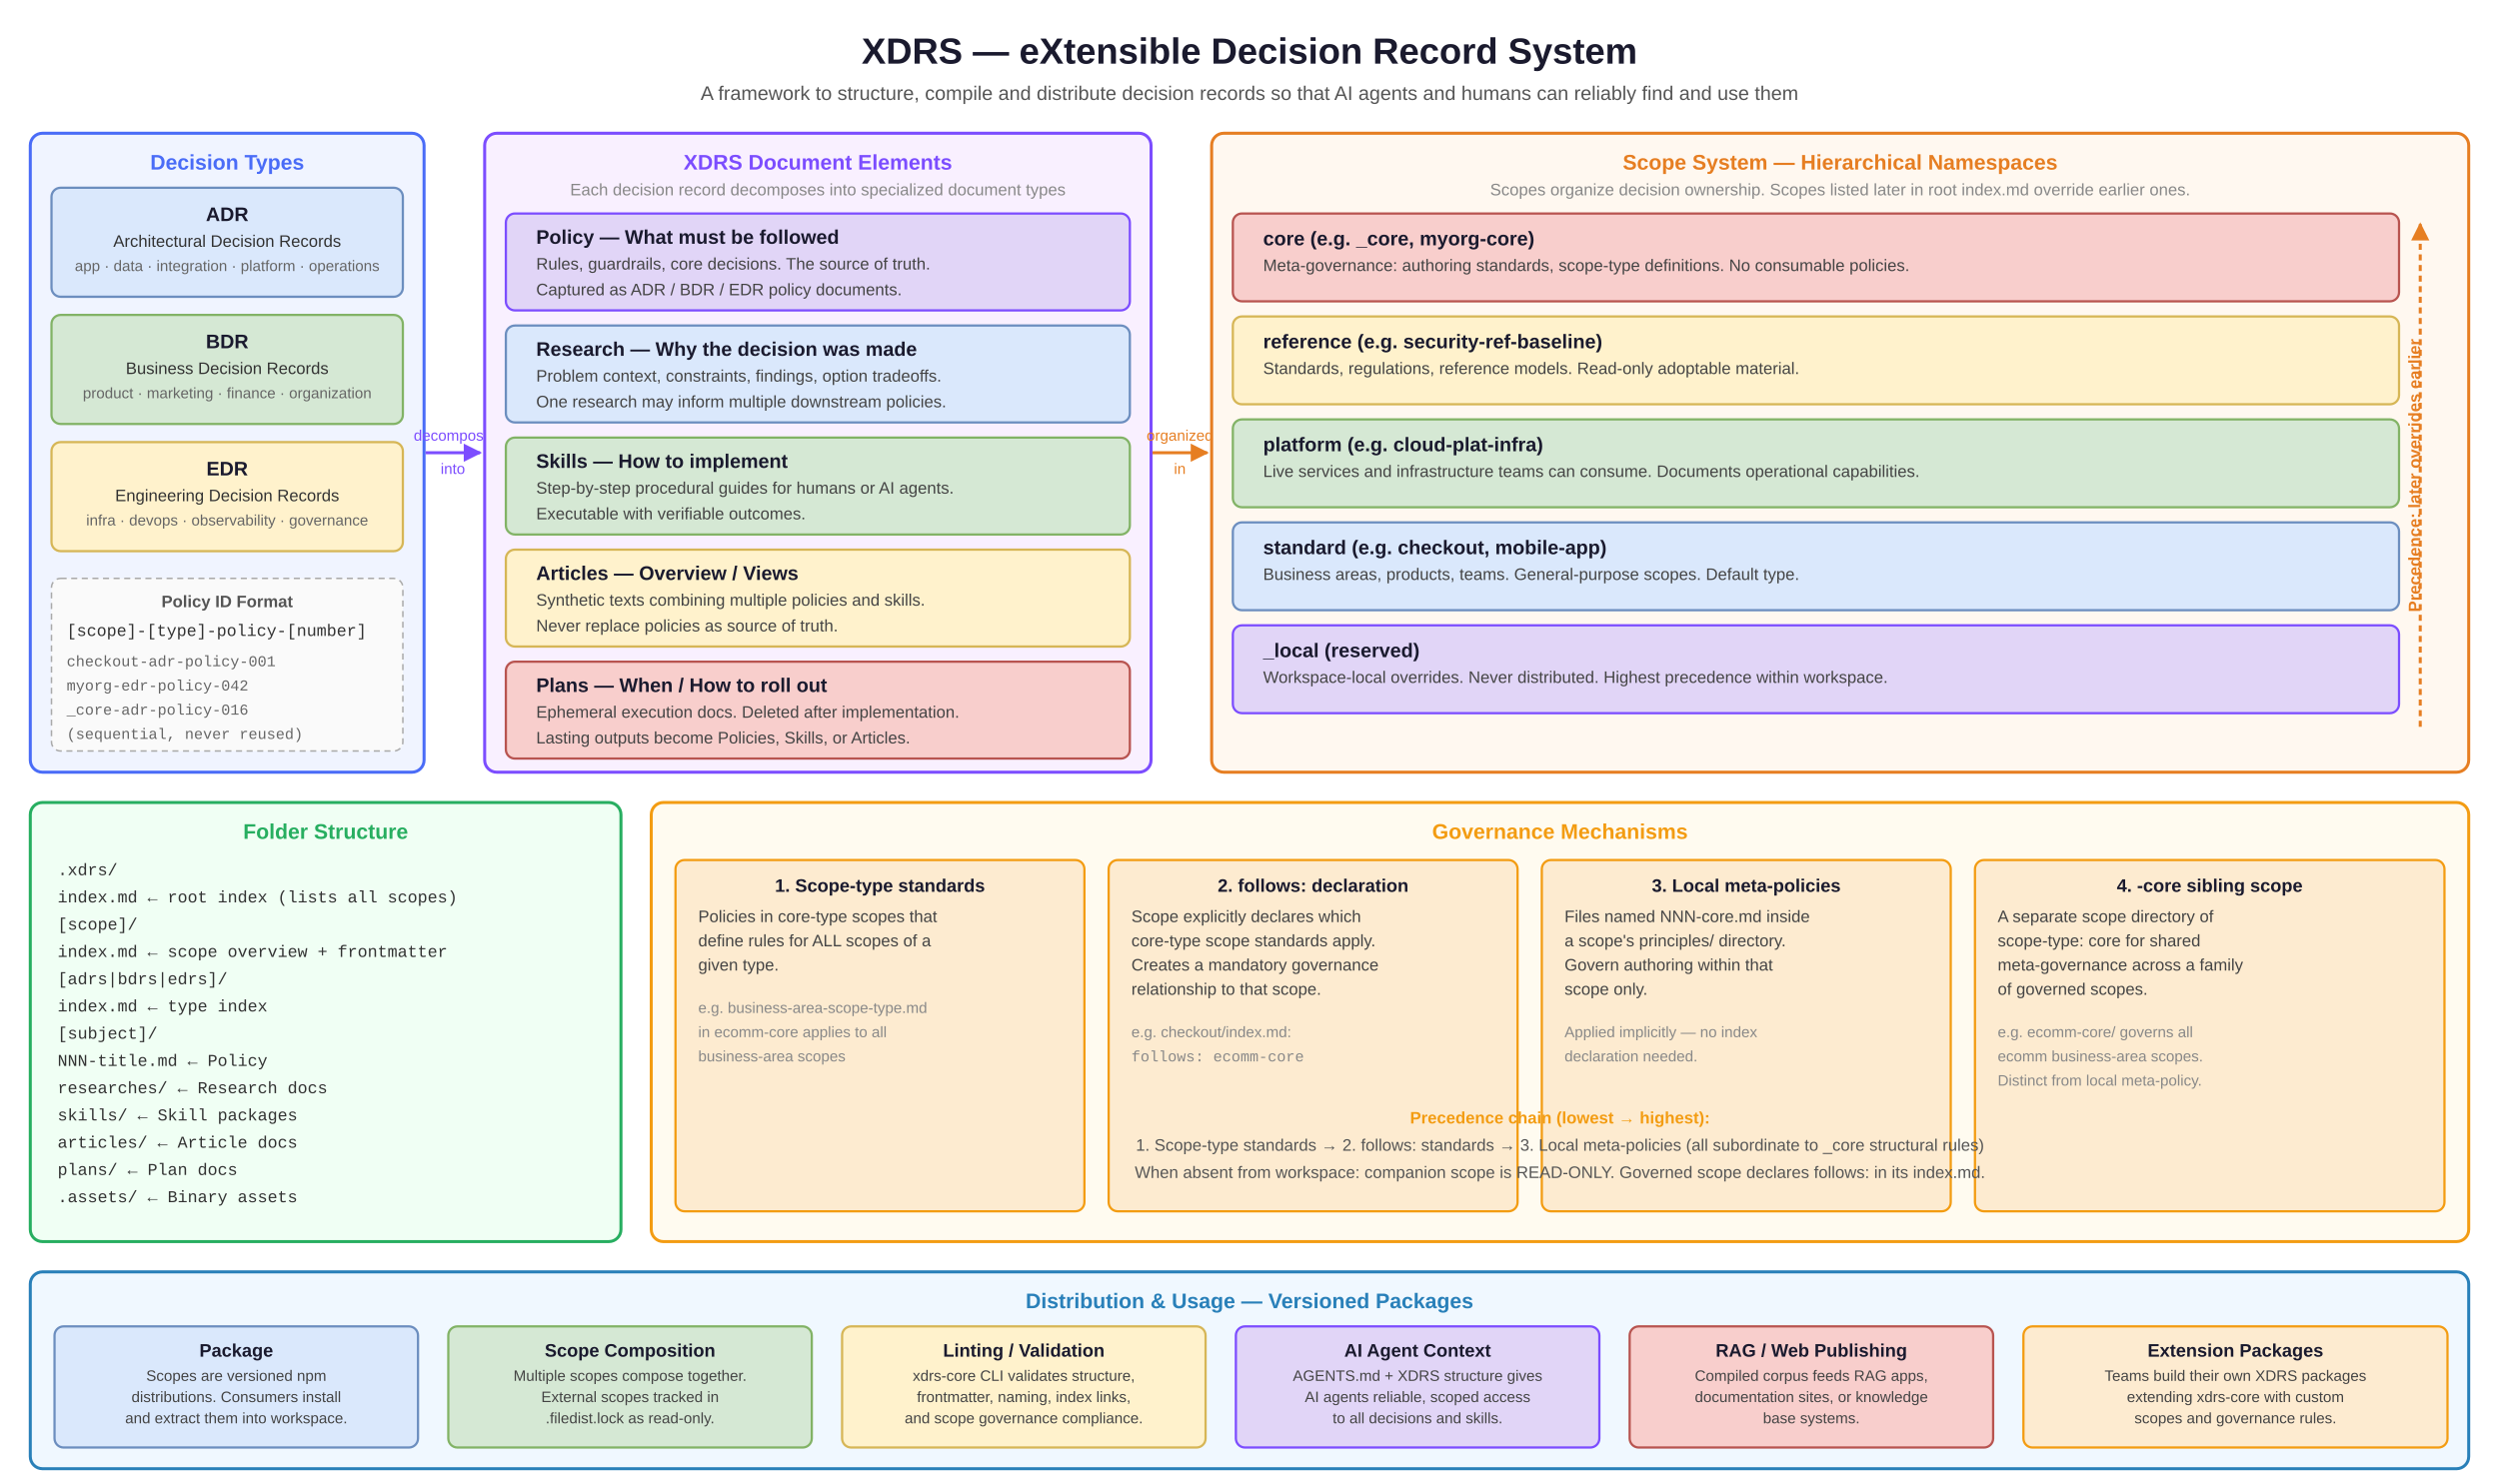
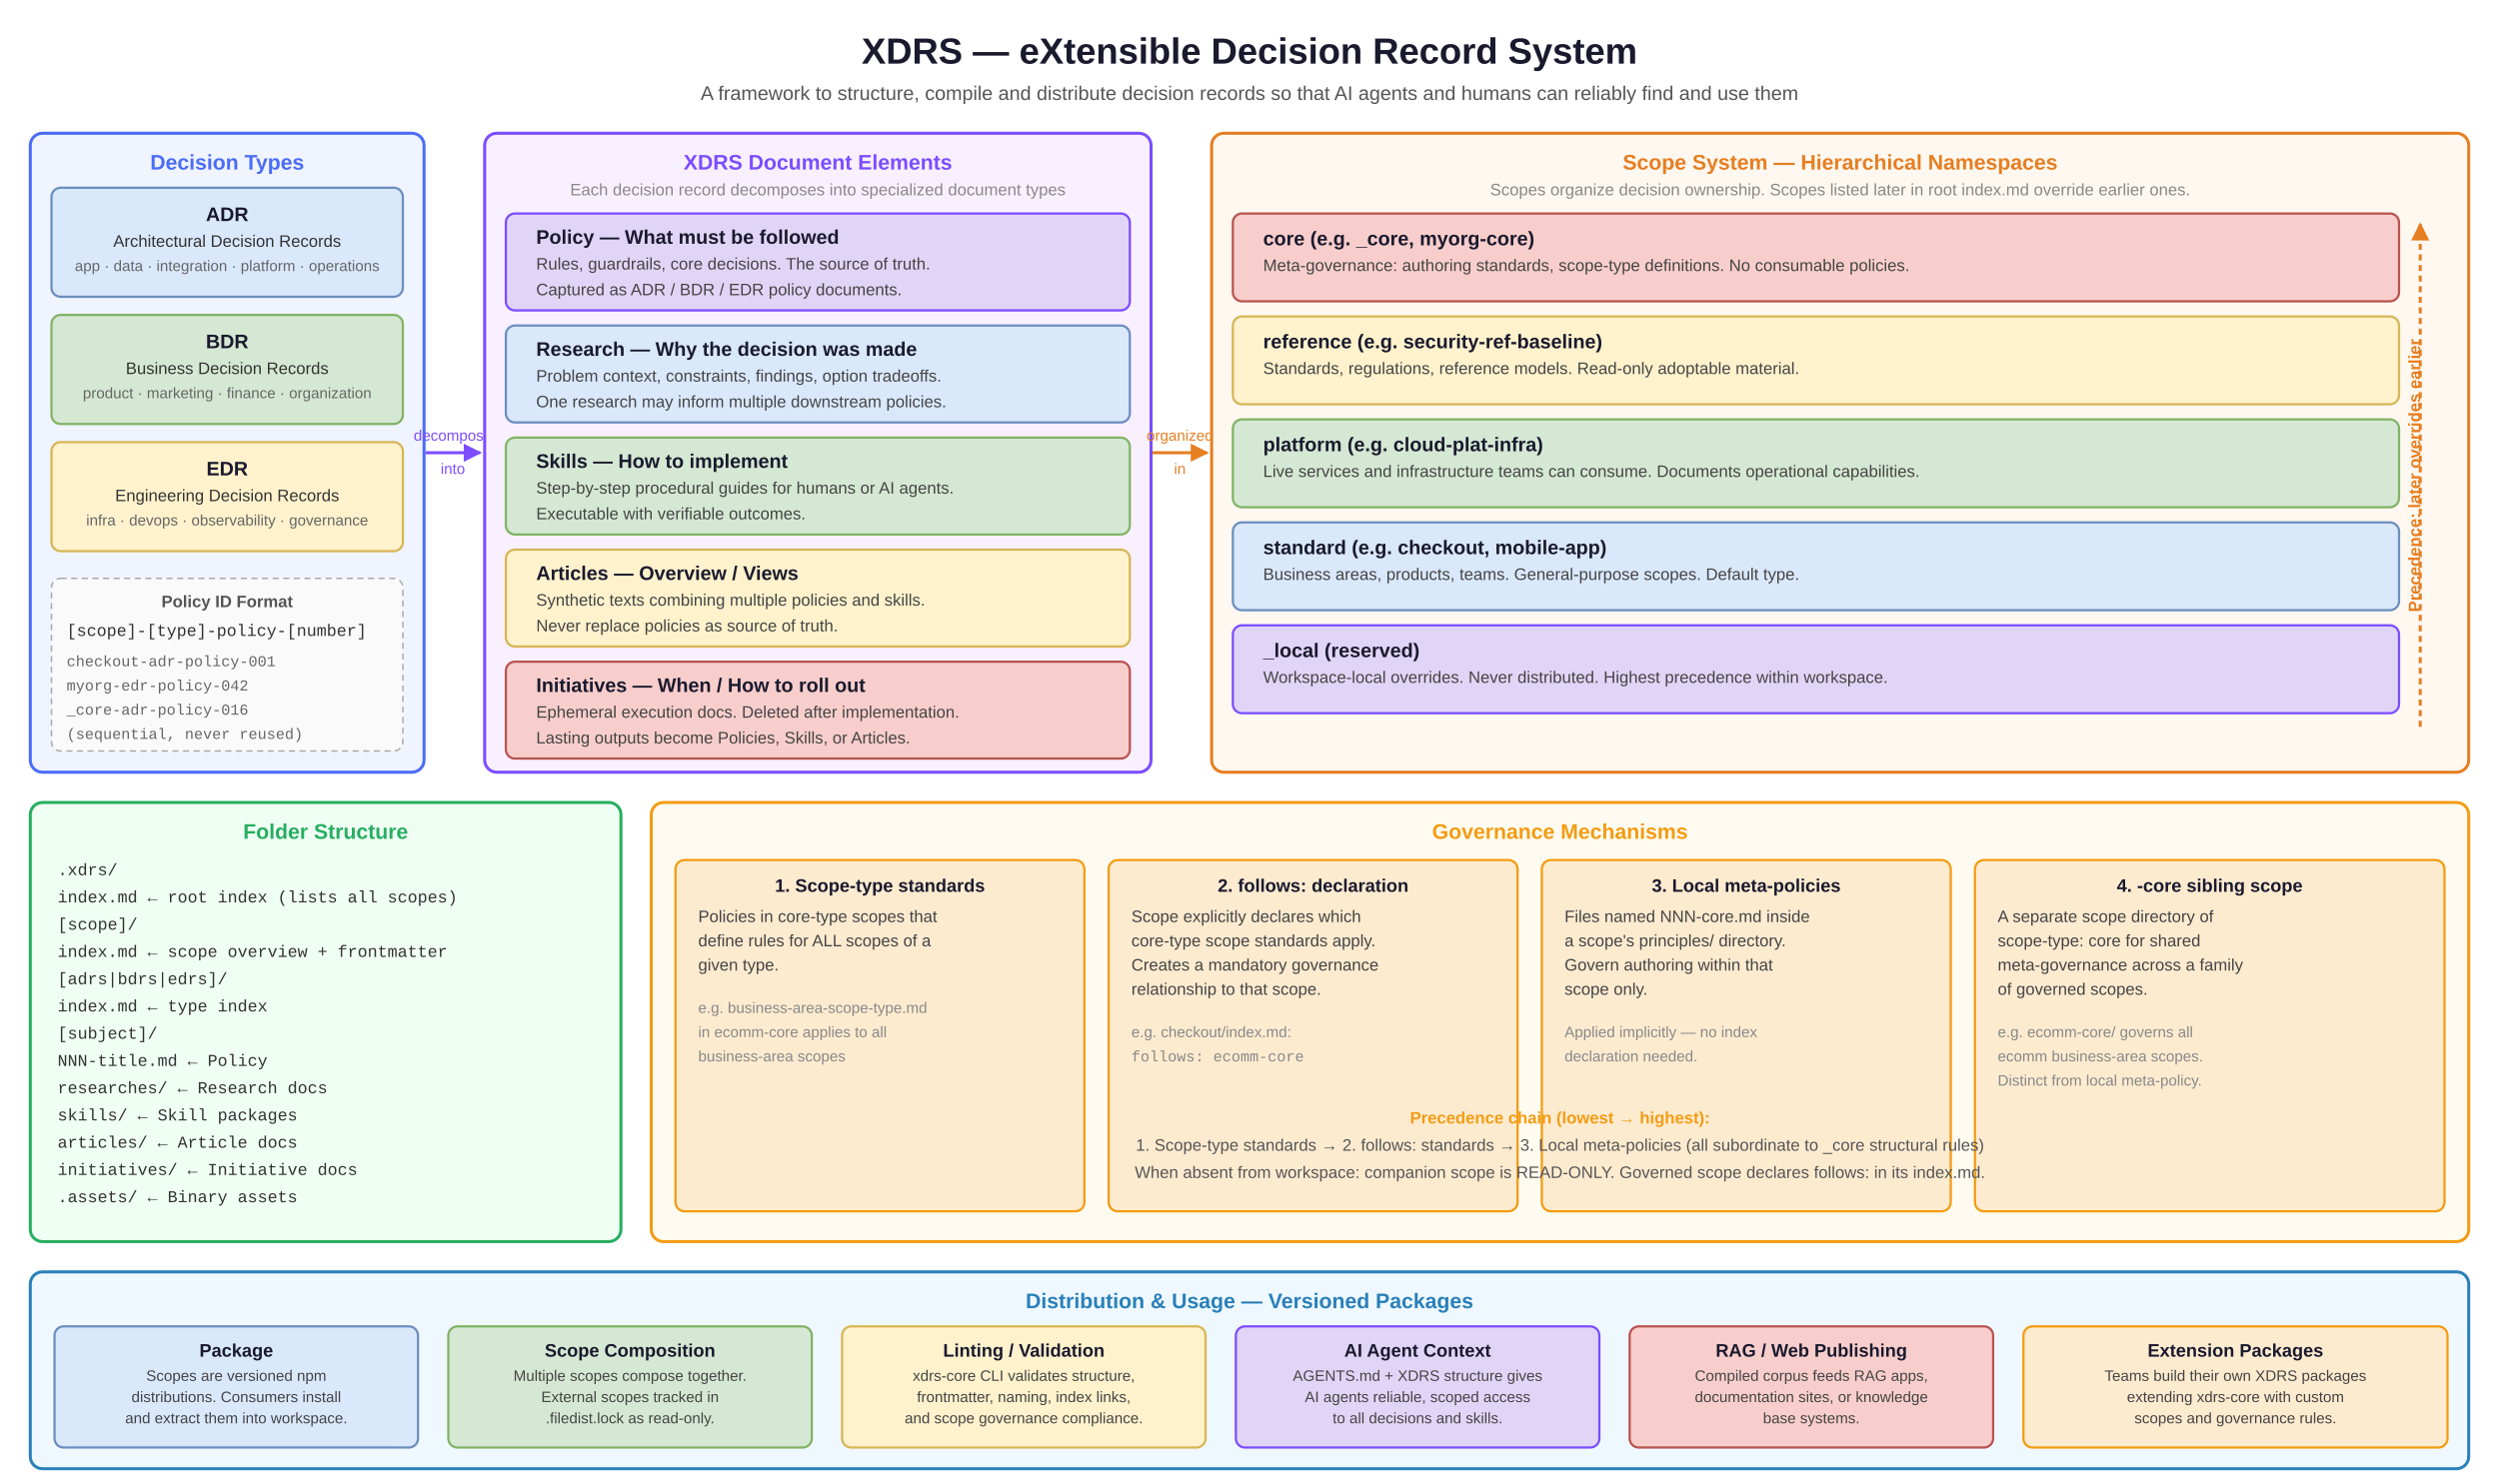
<svg xmlns="http://www.w3.org/2000/svg" version="1.1" width="1650" height="980" viewBox="0 0 1650 980" style="background-color:#ffffff;">
  <defs>
    <marker id="arr-p" viewBox="0 0 10 10" refX="9" refY="5" markerWidth="6" markerHeight="6" orient="auto">
      <path d="M 0 0 L 10 5 L 0 10 z" fill="#7c4dff" />
    </marker>
    <marker id="arr-o" viewBox="0 0 10 10" refX="9" refY="5" markerWidth="6" markerHeight="6" orient="auto">
      <path d="M 0 0 L 10 5 L 0 10 z" fill="#e67e22" />
    </marker>
  </defs>
  <text x="825" y="42" text-anchor="middle" font-family="Arial,Helvetica,sans-serif" font-size="24" font-weight="bold" fill="#1a1a2e">XDRS — eXtensible Decision Record System</text>
  <text x="825" y="66" text-anchor="middle" font-family="Arial,Helvetica,sans-serif" font-size="13" fill="#555">A framework to structure, compile and distribute decision records so that AI agents and humans can reliably find and use them</text>
  <rect x="20" y="88" width="260" height="422" rx="8" fill="#f0f4ff" stroke="#4a6cf7" stroke-width="2" />
  <text x="150" y="112" text-anchor="middle" font-family="Arial,Helvetica,sans-serif" font-size="14" font-weight="bold" fill="#4a6cf7">Decision Types</text>
  <rect x="34" y="124" width="232" height="72" rx="6" fill="#dae8fc" stroke="#6c8ebf" stroke-width="1.5" />
  <text x="150" y="146" text-anchor="middle" font-family="Arial,Helvetica,sans-serif" font-size="13" font-weight="bold" fill="#1a1a2e">ADR</text>
  <text x="150" y="163" text-anchor="middle" font-family="Arial,Helvetica,sans-serif" font-size="11" fill="#333">Architectural Decision Records</text>
  <text x="150" y="179" text-anchor="middle" font-family="Arial,Helvetica,sans-serif" font-size="10" fill="#666">app · data · integration · platform · operations</text>
  <rect x="34" y="208" width="232" height="72" rx="6" fill="#d5e8d4" stroke="#82b366" stroke-width="1.5" />
  <text x="150" y="230" text-anchor="middle" font-family="Arial,Helvetica,sans-serif" font-size="13" font-weight="bold" fill="#1a1a2e">BDR</text>
  <text x="150" y="247" text-anchor="middle" font-family="Arial,Helvetica,sans-serif" font-size="11" fill="#333">Business Decision Records</text>
  <text x="150" y="263" text-anchor="middle" font-family="Arial,Helvetica,sans-serif" font-size="10" fill="#666">product · marketing · finance · organization</text>
  <rect x="34" y="292" width="232" height="72" rx="6" fill="#fff2cc" stroke="#d6b656" stroke-width="1.5" />
  <text x="150" y="314" text-anchor="middle" font-family="Arial,Helvetica,sans-serif" font-size="13" font-weight="bold" fill="#1a1a2e">EDR</text>
  <text x="150" y="331" text-anchor="middle" font-family="Arial,Helvetica,sans-serif" font-size="11" fill="#333">Engineering Decision Records</text>
  <text x="150" y="347" text-anchor="middle" font-family="Arial,Helvetica,sans-serif" font-size="10" fill="#666">infra · devops · observability · governance</text>
  <rect x="34" y="382" width="232" height="114" rx="6" fill="#fafafa" stroke="#aaa" stroke-width="1" stroke-dasharray="4,3" />
  <text x="150" y="401" text-anchor="middle" font-family="Arial,Helvetica,sans-serif" font-size="11" font-weight="bold" fill="#555">Policy ID Format</text>
  <text x="44" y="420" font-family="Courier New,monospace" font-size="11" fill="#333">[scope]-[type]-policy-[number]</text>
  <text x="44" y="440" font-family="Courier New,monospace" font-size="10" fill="#666">checkout-adr-policy-001</text>
  <text x="44" y="456" font-family="Courier New,monospace" font-size="10" fill="#666">myorg-edr-policy-042</text>
  <text x="44" y="472" font-family="Courier New,monospace" font-size="10" fill="#666">_core-adr-policy-016</text>
  <text x="44" y="488" font-family="Courier New,monospace" font-size="10" fill="#666">        (sequential, never reused)</text>
  <line x1="281" y1="299" x2="317" y2="299" stroke="#7c4dff" stroke-width="2" marker-end="url(#arr-p)" />
  <text x="299" y="291" text-anchor="middle" font-family="Arial,Helvetica,sans-serif" font-size="10" fill="#7c4dff">decompose</text>
  <text x="299" y="313" text-anchor="middle" font-family="Arial,Helvetica,sans-serif" font-size="10" fill="#7c4dff">into</text>
  <rect x="320" y="88" width="440" height="422" rx="8" fill="#f9f0ff" stroke="#7c4dff" stroke-width="2" />
  <text x="540" y="112" text-anchor="middle" font-family="Arial,Helvetica,sans-serif" font-size="14" font-weight="bold" fill="#7c4dff">XDRS Document Elements</text>
  <text x="540" y="129" text-anchor="middle" font-family="Arial,Helvetica,sans-serif" font-size="11" fill="#888">Each decision record decomposes into specialized document types</text>
  <rect x="334" y="141" width="412" height="64" rx="6" fill="#e1d5f7" stroke="#7c4dff" stroke-width="1.5" />
  <text x="354" y="161" font-family="Arial,Helvetica,sans-serif" font-size="13" font-weight="bold" fill="#1a1a2e">Policy — What must be followed</text>
  <text x="354" y="178" font-family="Arial,Helvetica,sans-serif" font-size="11" fill="#444">Rules, guardrails, core decisions. The source of truth.</text>
  <text x="354" y="195" font-family="Arial,Helvetica,sans-serif" font-size="11" fill="#444">Captured as ADR / BDR / EDR policy documents.</text>
  <rect x="334" y="215" width="412" height="64" rx="6" fill="#dae8fc" stroke="#6c8ebf" stroke-width="1.5" />
  <text x="354" y="235" font-family="Arial,Helvetica,sans-serif" font-size="13" font-weight="bold" fill="#1a1a2e">Research — Why the decision was made</text>
  <text x="354" y="252" font-family="Arial,Helvetica,sans-serif" font-size="11" fill="#444">Problem context, constraints, findings, option tradeoffs.</text>
  <text x="354" y="269" font-family="Arial,Helvetica,sans-serif" font-size="11" fill="#444">One research may inform multiple downstream policies.</text>
  <rect x="334" y="289" width="412" height="64" rx="6" fill="#d5e8d4" stroke="#82b366" stroke-width="1.5" />
  <text x="354" y="309" font-family="Arial,Helvetica,sans-serif" font-size="13" font-weight="bold" fill="#1a1a2e">Skills — How to implement</text>
  <text x="354" y="326" font-family="Arial,Helvetica,sans-serif" font-size="11" fill="#444">Step-by-step procedural guides for humans or AI agents.</text>
  <text x="354" y="343" font-family="Arial,Helvetica,sans-serif" font-size="11" fill="#444">Executable with verifiable outcomes.</text>
  <rect x="334" y="363" width="412" height="64" rx="6" fill="#fff2cc" stroke="#d6b656" stroke-width="1.5" />
  <text x="354" y="383" font-family="Arial,Helvetica,sans-serif" font-size="13" font-weight="bold" fill="#1a1a2e">Articles — Overview / Views</text>
  <text x="354" y="400" font-family="Arial,Helvetica,sans-serif" font-size="11" fill="#444">Synthetic texts combining multiple policies and skills.</text>
  <text x="354" y="417" font-family="Arial,Helvetica,sans-serif" font-size="11" fill="#444">Never replace policies as source of truth.</text>
  <rect x="334" y="437" width="412" height="64" rx="6" fill="#f8cecc" stroke="#b85450" stroke-width="1.5" />
-   <text x="354" y="457" font-family="Arial,Helvetica,sans-serif" font-size="13" font-weight="bold" fill="#1a1a2e">Plans — When / How to roll out</text>
+   <text x="354" y="457" font-family="Arial,Helvetica,sans-serif" font-size="13" font-weight="bold" fill="#1a1a2e">Initiatives — When / How to roll out</text>
  <text x="354" y="474" font-family="Arial,Helvetica,sans-serif" font-size="11" fill="#444">Ephemeral execution docs. Deleted after implementation.</text>
  <text x="354" y="491" font-family="Arial,Helvetica,sans-serif" font-size="11" fill="#444">Lasting outputs become Policies, Skills, or Articles.</text>
  <line x1="761" y1="299" x2="797" y2="299" stroke="#e67e22" stroke-width="2" marker-end="url(#arr-o)" />
  <text x="779" y="291" text-anchor="middle" font-family="Arial,Helvetica,sans-serif" font-size="10" fill="#e67e22">organized</text>
  <text x="779" y="313" text-anchor="middle" font-family="Arial,Helvetica,sans-serif" font-size="10" fill="#e67e22">in</text>
  <rect x="800" y="88" width="830" height="422" rx="8" fill="#fff8f0" stroke="#e67e22" stroke-width="2" />
  <text x="1215" y="112" text-anchor="middle" font-family="Arial,Helvetica,sans-serif" font-size="14" font-weight="bold" fill="#e67e22">Scope System — Hierarchical Namespaces</text>
  <text x="1215" y="129" text-anchor="middle" font-family="Arial,Helvetica,sans-serif" font-size="11" fill="#888">Scopes organize decision ownership. Scopes listed later in root index.md override earlier ones.</text>
  <line x1="1598" y1="480" x2="1598" y2="148" stroke="#e67e22" stroke-width="2" stroke-dasharray="4,3" marker-end="url(#arr-o)" />
  <text x="1598" y="314" text-anchor="middle" transform="rotate(-90,1598,314)" font-family="Arial,Helvetica,sans-serif" font-size="11" font-weight="bold" fill="#e67e22">Precedence: later overrides earlier</text>
  <rect x="814" y="141" width="770" height="58" rx="6" fill="#f8cecc" stroke="#b85450" stroke-width="1.5" />
  <text x="834" y="162" font-family="Arial,Helvetica,sans-serif" font-size="13" font-weight="bold" fill="#1a1a2e">core   (e.g. _core, myorg-core)</text>
  <text x="834" y="179" font-family="Arial,Helvetica,sans-serif" font-size="11" fill="#444">Meta-governance: authoring standards, scope-type definitions. No consumable policies.</text>
  <rect x="814" y="209" width="770" height="58" rx="6" fill="#fff2cc" stroke="#d6b656" stroke-width="1.5" />
  <text x="834" y="230" font-family="Arial,Helvetica,sans-serif" font-size="13" font-weight="bold" fill="#1a1a2e">reference   (e.g. security-ref-baseline)</text>
  <text x="834" y="247" font-family="Arial,Helvetica,sans-serif" font-size="11" fill="#444">Standards, regulations, reference models. Read-only adoptable material.</text>
  <rect x="814" y="277" width="770" height="58" rx="6" fill="#d5e8d4" stroke="#82b366" stroke-width="1.5" />
  <text x="834" y="298" font-family="Arial,Helvetica,sans-serif" font-size="13" font-weight="bold" fill="#1a1a2e">platform   (e.g. cloud-plat-infra)</text>
  <text x="834" y="315" font-family="Arial,Helvetica,sans-serif" font-size="11" fill="#444">Live services and infrastructure teams can consume. Documents operational capabilities.</text>
  <rect x="814" y="345" width="770" height="58" rx="6" fill="#dae8fc" stroke="#6c8ebf" stroke-width="1.5" />
  <text x="834" y="366" font-family="Arial,Helvetica,sans-serif" font-size="13" font-weight="bold" fill="#1a1a2e">standard   (e.g. checkout, mobile-app)</text>
  <text x="834" y="383" font-family="Arial,Helvetica,sans-serif" font-size="11" fill="#444">Business areas, products, teams. General-purpose scopes. Default type.</text>
  <rect x="814" y="413" width="770" height="58" rx="6" fill="#e1d5f7" stroke="#7c4dff" stroke-width="1.5" />
  <text x="834" y="434" font-family="Arial,Helvetica,sans-serif" font-size="13" font-weight="bold" fill="#1a1a2e">_local   (reserved)</text>
  <text x="834" y="451" font-family="Arial,Helvetica,sans-serif" font-size="11" fill="#444">Workspace-local overrides. Never distributed. Highest precedence within workspace.</text>
  <rect x="20" y="530" width="390" height="290" rx="8" fill="#f0fff4" stroke="#27ae60" stroke-width="2" />
  <text x="215" y="554" text-anchor="middle" font-family="Arial,Helvetica,sans-serif" font-size="14" font-weight="bold" fill="#27ae60">Folder Structure</text>
  <text x="38" y="578" font-family="Courier New,monospace" font-size="11" fill="#333">.xdrs/</text>
  <text x="38" y="596" font-family="Courier New,monospace" font-size="11" fill="#333">  index.md              ← root index (lists all scopes)</text>
  <text x="38" y="614" font-family="Courier New,monospace" font-size="11" fill="#333">  [scope]/</text>
  <text x="38" y="632" font-family="Courier New,monospace" font-size="11" fill="#333">    index.md            ← scope overview + frontmatter</text>
  <text x="38" y="650" font-family="Courier New,monospace" font-size="11" fill="#333">    [adrs|bdrs|edrs]/</text>
  <text x="38" y="668" font-family="Courier New,monospace" font-size="11" fill="#333">      index.md          ← type index</text>
  <text x="38" y="686" font-family="Courier New,monospace" font-size="11" fill="#333">      [subject]/</text>
  <text x="38" y="704" font-family="Courier New,monospace" font-size="11" fill="#333">        NNN-title.md    ← Policy</text>
  <text x="38" y="722" font-family="Courier New,monospace" font-size="11" fill="#333">        researches/     ← Research docs</text>
  <text x="38" y="740" font-family="Courier New,monospace" font-size="11" fill="#333">        skills/         ← Skill packages</text>
  <text x="38" y="758" font-family="Courier New,monospace" font-size="11" fill="#333">        articles/       ← Article docs</text>
-   <text x="38" y="776" font-family="Courier New,monospace" font-size="11" fill="#333">        plans/          ← Plan docs</text>
+   <text x="38" y="776" font-family="Courier New,monospace" font-size="11" fill="#333">        initiatives/    ← Initiative docs</text>
  <text x="38" y="794" font-family="Courier New,monospace" font-size="11" fill="#333">        .assets/        ← Binary assets</text>
  <rect x="430" y="530" width="1200" height="290" rx="8" fill="#fffbf0" stroke="#f39c12" stroke-width="2" />
  <text x="1030" y="554" text-anchor="middle" font-family="Arial,Helvetica,sans-serif" font-size="14" font-weight="bold" fill="#f39c12">Governance Mechanisms</text>
  <rect x="446" y="568" width="270" height="232" rx="6" fill="#fdebd0" stroke="#f39c12" stroke-width="1.5" />
  <text x="581" y="589" text-anchor="middle" font-family="Arial,Helvetica,sans-serif" font-size="12" font-weight="bold" fill="#1a1a2e">1. Scope-type standards</text>
  <text x="461" y="609" font-family="Arial,Helvetica,sans-serif" font-size="11" fill="#444">Policies in core-type scopes that</text>
  <text x="461" y="625" font-family="Arial,Helvetica,sans-serif" font-size="11" fill="#444">define rules for ALL scopes of a</text>
  <text x="461" y="641" font-family="Arial,Helvetica,sans-serif" font-size="11" fill="#444">given type.</text>
  <text x="461" y="669" font-family="Arial,Helvetica,sans-serif" font-size="10" fill="#888">e.g. business-area-scope-type.md</text>
  <text x="461" y="685" font-family="Arial,Helvetica,sans-serif" font-size="10" fill="#888">in ecomm-core applies to all</text>
  <text x="461" y="701" font-family="Arial,Helvetica,sans-serif" font-size="10" fill="#888">business-area scopes</text>
  <rect x="732" y="568" width="270" height="232" rx="6" fill="#fdebd0" stroke="#f39c12" stroke-width="1.5" />
  <text x="867" y="589" text-anchor="middle" font-family="Arial,Helvetica,sans-serif" font-size="12" font-weight="bold" fill="#1a1a2e">2. follows: declaration</text>
  <text x="747" y="609" font-family="Arial,Helvetica,sans-serif" font-size="11" fill="#444">Scope explicitly declares which</text>
  <text x="747" y="625" font-family="Arial,Helvetica,sans-serif" font-size="11" fill="#444">core-type scope standards apply.</text>
  <text x="747" y="641" font-family="Arial,Helvetica,sans-serif" font-size="11" fill="#444">Creates a mandatory governance</text>
  <text x="747" y="657" font-family="Arial,Helvetica,sans-serif" font-size="11" fill="#444">relationship to that scope.</text>
  <text x="747" y="685" font-family="Arial,Helvetica,sans-serif" font-size="10" fill="#888">e.g. checkout/index.md:</text>
  <text x="747" y="701" font-family="Courier New,monospace" font-size="10" fill="#888">follows: ecomm-core</text>
  <rect x="1018" y="568" width="270" height="232" rx="6" fill="#fdebd0" stroke="#f39c12" stroke-width="1.5" />
  <text x="1153" y="589" text-anchor="middle" font-family="Arial,Helvetica,sans-serif" font-size="12" font-weight="bold" fill="#1a1a2e">3. Local meta-policies</text>
  <text x="1033" y="609" font-family="Arial,Helvetica,sans-serif" font-size="11" fill="#444">Files named NNN-core.md inside</text>
  <text x="1033" y="625" font-family="Arial,Helvetica,sans-serif" font-size="11" fill="#444">a scope's principles/ directory.</text>
  <text x="1033" y="641" font-family="Arial,Helvetica,sans-serif" font-size="11" fill="#444">Govern authoring within that</text>
  <text x="1033" y="657" font-family="Arial,Helvetica,sans-serif" font-size="11" fill="#444">scope only.</text>
  <text x="1033" y="685" font-family="Arial,Helvetica,sans-serif" font-size="10" fill="#888">Applied implicitly — no index</text>
  <text x="1033" y="701" font-family="Arial,Helvetica,sans-serif" font-size="10" fill="#888">declaration needed.</text>
  <rect x="1304" y="568" width="310" height="232" rx="6" fill="#fdebd0" stroke="#f39c12" stroke-width="1.5" />
  <text x="1459" y="589" text-anchor="middle" font-family="Arial,Helvetica,sans-serif" font-size="12" font-weight="bold" fill="#1a1a2e">4. -core sibling scope</text>
  <text x="1319" y="609" font-family="Arial,Helvetica,sans-serif" font-size="11" fill="#444">A separate scope directory of</text>
  <text x="1319" y="625" font-family="Arial,Helvetica,sans-serif" font-size="11" fill="#444">scope-type: core for shared</text>
  <text x="1319" y="641" font-family="Arial,Helvetica,sans-serif" font-size="11" fill="#444">meta-governance across a family</text>
  <text x="1319" y="657" font-family="Arial,Helvetica,sans-serif" font-size="11" fill="#444">of governed scopes.</text>
  <text x="1319" y="685" font-family="Arial,Helvetica,sans-serif" font-size="10" fill="#888">e.g. ecomm-core/ governs all</text>
  <text x="1319" y="701" font-family="Arial,Helvetica,sans-serif" font-size="10" fill="#888">ecomm business-area scopes.</text>
  <text x="1319" y="717" font-family="Arial,Helvetica,sans-serif" font-size="10" fill="#888">Distinct from local meta-policy.</text>
  <text x="1030" y="742" text-anchor="middle" font-family="Arial,Helvetica,sans-serif" font-size="11" font-weight="bold" fill="#f39c12">Precedence chain (lowest → highest):</text>
  <text x="1030" y="760" text-anchor="middle" font-family="Arial,Helvetica,sans-serif" font-size="11" fill="#555">1. Scope-type standards  →  2. follows: standards  →  3. Local meta-policies  (all subordinate to _core structural rules)</text>
  <text x="1030" y="778" text-anchor="middle" font-family="Arial,Helvetica,sans-serif" font-size="11" fill="#555">When absent from workspace: companion scope is READ-ONLY. Governed scope declares follows: in its index.md.</text>
  <rect x="20" y="840" width="1610" height="130" rx="8" fill="#f0f8ff" stroke="#2980b9" stroke-width="2" />
  <text x="825" y="864" text-anchor="middle" font-family="Arial,Helvetica,sans-serif" font-size="14" font-weight="bold" fill="#2980b9">Distribution &amp; Usage — Versioned Packages</text>
  <rect x="36" y="876" width="240" height="80" rx="6" fill="#dae8fc" stroke="#6c8ebf" stroke-width="1.5" />
  <text x="156" y="896" text-anchor="middle" font-family="Arial,Helvetica,sans-serif" font-size="12" font-weight="bold" fill="#1a1a2e">Package</text>
  <text x="156" y="912" text-anchor="middle" font-family="Arial,Helvetica,sans-serif" font-size="10" fill="#444">Scopes are versioned npm</text>
  <text x="156" y="926" text-anchor="middle" font-family="Arial,Helvetica,sans-serif" font-size="10" fill="#444">distributions. Consumers install</text>
  <text x="156" y="940" text-anchor="middle" font-family="Arial,Helvetica,sans-serif" font-size="10" fill="#444">and extract them into workspace.</text>
  <rect x="296" y="876" width="240" height="80" rx="6" fill="#d5e8d4" stroke="#82b366" stroke-width="1.5" />
  <text x="416" y="896" text-anchor="middle" font-family="Arial,Helvetica,sans-serif" font-size="12" font-weight="bold" fill="#1a1a2e">Scope Composition</text>
  <text x="416" y="912" text-anchor="middle" font-family="Arial,Helvetica,sans-serif" font-size="10" fill="#444">Multiple scopes compose together.</text>
  <text x="416" y="926" text-anchor="middle" font-family="Arial,Helvetica,sans-serif" font-size="10" fill="#444">External scopes tracked in</text>
  <text x="416" y="940" text-anchor="middle" font-family="Arial,Helvetica,sans-serif" font-size="10" fill="#444">.filedist.lock as read-only.</text>
  <rect x="556" y="876" width="240" height="80" rx="6" fill="#fff2cc" stroke="#d6b656" stroke-width="1.5" />
  <text x="676" y="896" text-anchor="middle" font-family="Arial,Helvetica,sans-serif" font-size="12" font-weight="bold" fill="#1a1a2e">Linting / Validation</text>
  <text x="676" y="912" text-anchor="middle" font-family="Arial,Helvetica,sans-serif" font-size="10" fill="#444">xdrs-core CLI validates structure,</text>
  <text x="676" y="926" text-anchor="middle" font-family="Arial,Helvetica,sans-serif" font-size="10" fill="#444">frontmatter, naming, index links,</text>
  <text x="676" y="940" text-anchor="middle" font-family="Arial,Helvetica,sans-serif" font-size="10" fill="#444">and scope governance compliance.</text>
  <rect x="816" y="876" width="240" height="80" rx="6" fill="#e1d5f7" stroke="#7c4dff" stroke-width="1.5" />
  <text x="936" y="896" text-anchor="middle" font-family="Arial,Helvetica,sans-serif" font-size="12" font-weight="bold" fill="#1a1a2e">AI Agent Context</text>
  <text x="936" y="912" text-anchor="middle" font-family="Arial,Helvetica,sans-serif" font-size="10" fill="#444">AGENTS.md + XDRS structure gives</text>
  <text x="936" y="926" text-anchor="middle" font-family="Arial,Helvetica,sans-serif" font-size="10" fill="#444">AI agents reliable, scoped access</text>
  <text x="936" y="940" text-anchor="middle" font-family="Arial,Helvetica,sans-serif" font-size="10" fill="#444">to all decisions and skills.</text>
  <rect x="1076" y="876" width="240" height="80" rx="6" fill="#f8cecc" stroke="#b85450" stroke-width="1.5" />
  <text x="1196" y="896" text-anchor="middle" font-family="Arial,Helvetica,sans-serif" font-size="12" font-weight="bold" fill="#1a1a2e">RAG / Web Publishing</text>
  <text x="1196" y="912" text-anchor="middle" font-family="Arial,Helvetica,sans-serif" font-size="10" fill="#444">Compiled corpus feeds RAG apps,</text>
  <text x="1196" y="926" text-anchor="middle" font-family="Arial,Helvetica,sans-serif" font-size="10" fill="#444">documentation sites, or knowledge</text>
  <text x="1196" y="940" text-anchor="middle" font-family="Arial,Helvetica,sans-serif" font-size="10" fill="#444">base systems.</text>
  <rect x="1336" y="876" width="280" height="80" rx="6" fill="#fdebd0" stroke="#f39c12" stroke-width="1.5" />
  <text x="1476" y="896" text-anchor="middle" font-family="Arial,Helvetica,sans-serif" font-size="12" font-weight="bold" fill="#1a1a2e">Extension Packages</text>
  <text x="1476" y="912" text-anchor="middle" font-family="Arial,Helvetica,sans-serif" font-size="10" fill="#444">Teams build their own XDRS packages</text>
  <text x="1476" y="926" text-anchor="middle" font-family="Arial,Helvetica,sans-serif" font-size="10" fill="#444">extending xdrs-core with custom</text>
  <text x="1476" y="940" text-anchor="middle" font-family="Arial,Helvetica,sans-serif" font-size="10" fill="#444">scopes and governance rules.</text>
</svg>
